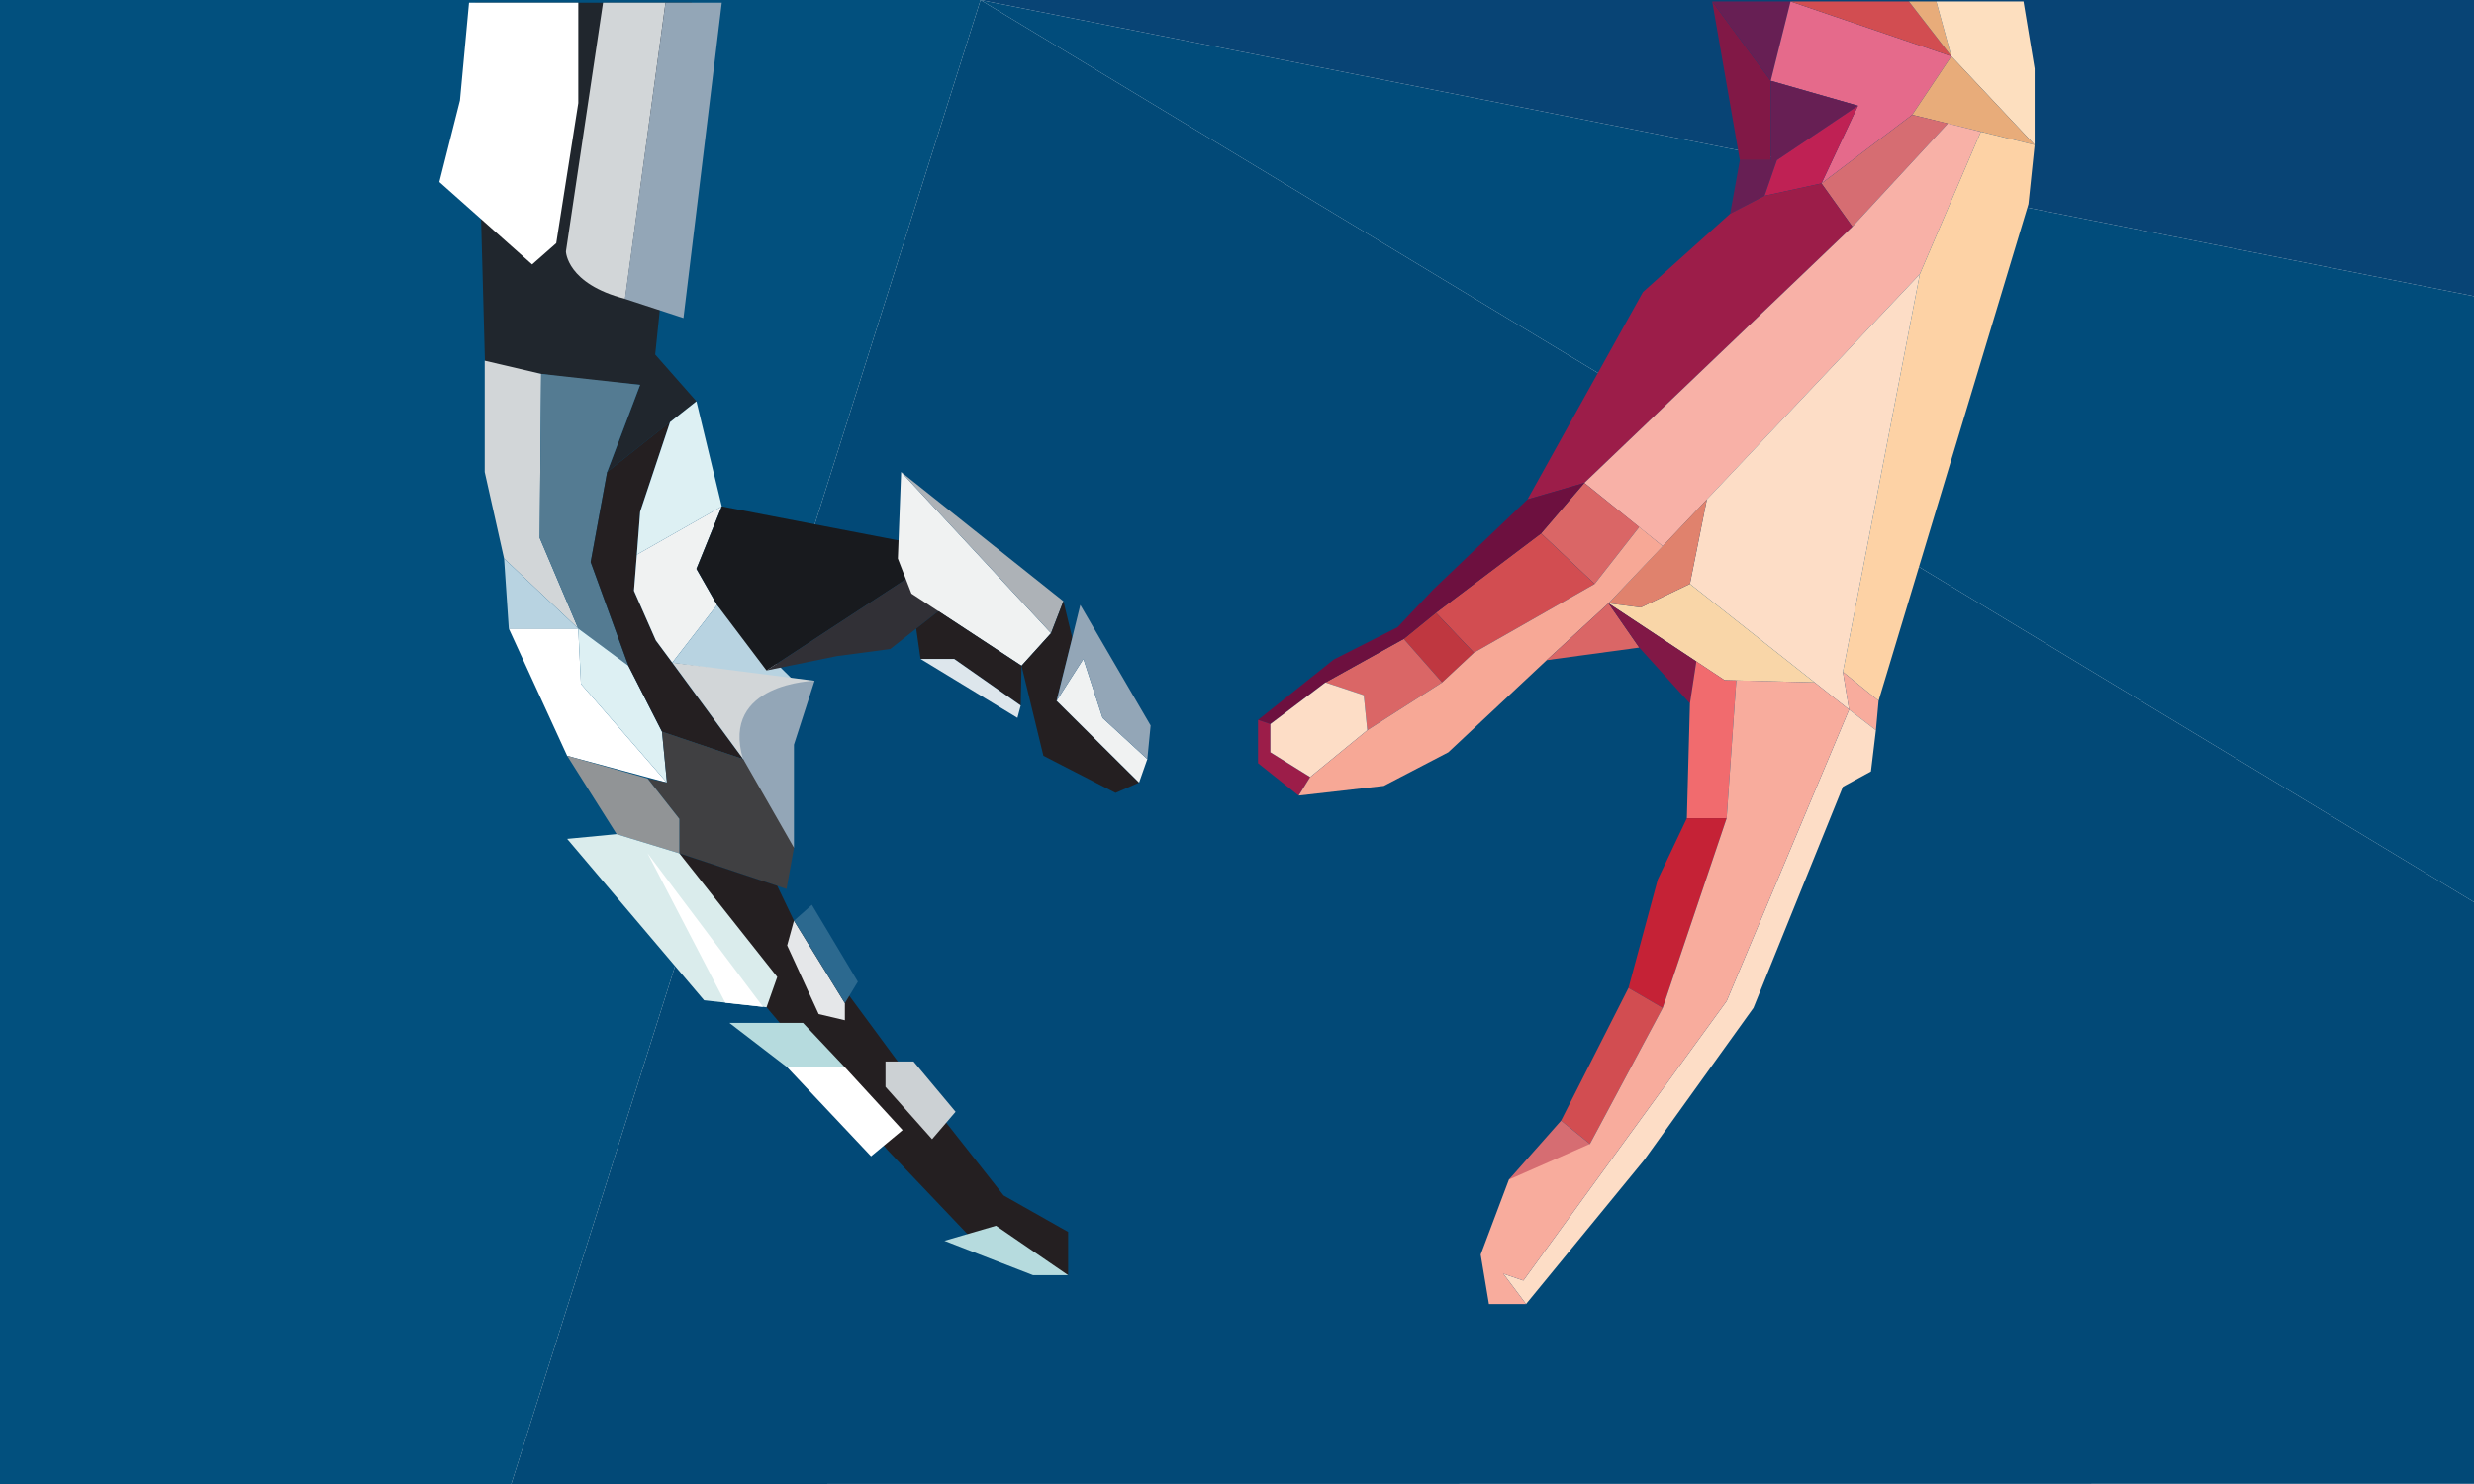
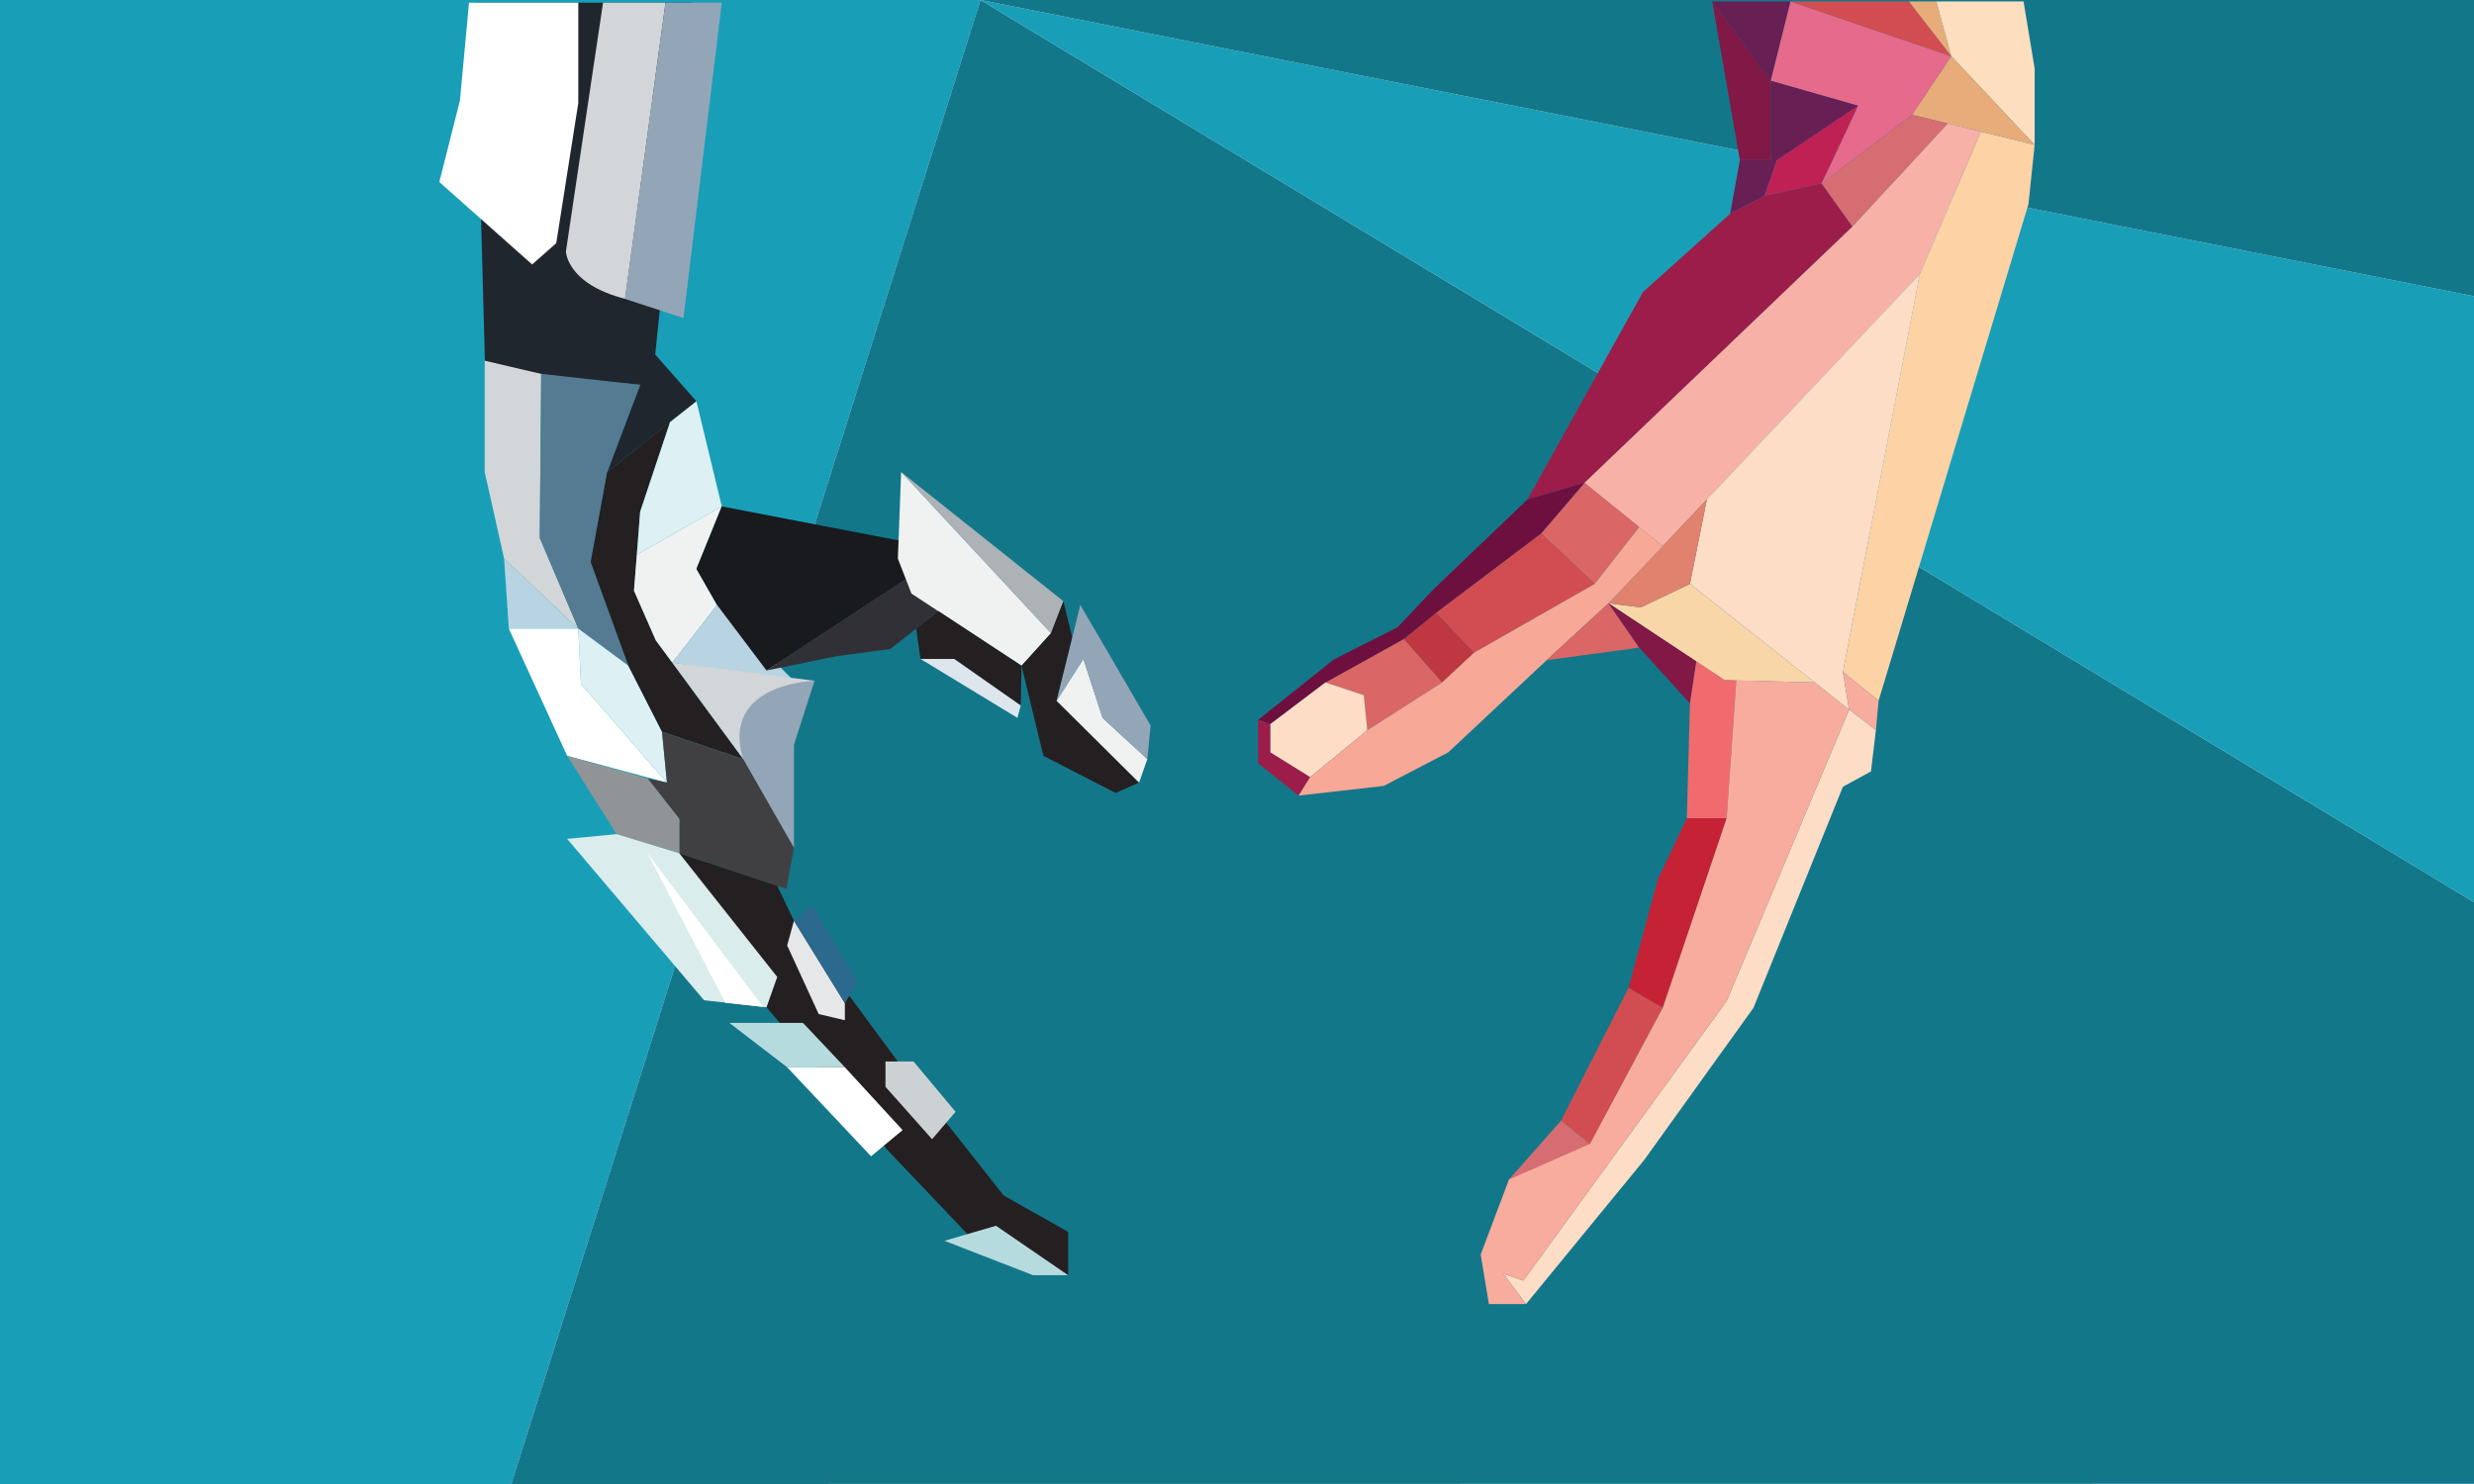
<svg xmlns="http://www.w3.org/2000/svg" version="1.1" id="Слой_1" x="0px" y="0px" viewBox="0 0 1200 720" style="enable-background:new 0 0 1200 720;" xml:space="preserve">
  <style type="text/css">
- 	.st0{fill:#02507E;}
- 	.st1{fill:#024977;}
- 	.st2{fill:#014C7B;}
- 	.st3{fill:#084475;}
- 	.st4{fill:#811846;}
- 	.st5{fill:#671F54;}
- 	.st6{fill:#E56A8B;}
- 	.st7{fill:#D24D51;}
- 	.st8{fill:#E8AC7A;}
- 	.st9{fill:#FDDFBF;}
- 	.st10{fill:#BF2154;}
- 	.st11{fill:#D66D72;}
- 	.st12{fill:#9C1D49;}
- 	.st13{fill:#F8B1A7;}
- 	.st14{fill:#FDD2A5;}
- 	.st15{fill:#FDDDC6;}
- 	.st16{fill:#F8AC9D;}
- 	.st17{fill:#F9D6A8;}
- 	.st18{fill:#E0826D;}
- 	.st19{fill:#DA6666;}
- 	.st20{fill:#BF3740;}
- 	.st21{fill:#6D103F;}
- 	.st22{fill:#F7A896;}
- 	.st23{fill:#F16B6E;}
- 	.st24{fill:#C52236;}
- 	.st25{fill:#20262D;}
- 	.st26{fill:#D2D6D8;}
- 	.st27{fill:#B8D3E1;}
- 	.st28{fill:#547B92;}
- 	.st29{fill:#FFFFFF;}
- 	.st30{fill:#DDF0F3;}
- 	.st31{fill:#241F21;}
- 	.st32{fill:#F0F2F2;}
- 	.st33{fill:#93A6B7;}
- 	.st34{fill:#181A1E;}
- 	.st35{fill:#313036;}
- 	.st36{fill:#404042;}
- 	.st37{fill:#919496;}
- 	.st38{fill:#B6DBDE;}
- 	.st39{fill:#CCD1D4;}
- 	.st40{fill:#E5E7E9;}
- 	.st41{fill:#2C698F;}
- 	.st42{fill:#ADB2B7;}
- 	.st43{fill:#DDE6EC;}
- 	.st44{fill:#DAECEC;}
+ 	.st0{fill:#199EB8;}
+ 	.st1{fill:#13778A;}
+ 	.st2{fill:#811846;}
+ 	.st3{fill:#671F54;}
+ 	.st4{fill:#E56A8B;}
+ 	.st5{fill:#D24D51;}
+ 	.st6{fill:#E8AC7A;}
+ 	.st7{fill:#FDDFBF;}
+ 	.st8{fill:#BF2154;}
+ 	.st9{fill:#D66D72;}
+ 	.st10{fill:#9C1D49;}
+ 	.st11{fill:#F8B1A7;}
+ 	.st12{fill:#FDD2A5;}
+ 	.st13{fill:#FDDDC6;}
+ 	.st14{fill:#F8AC9D;}
+ 	.st15{fill:#F9D6A8;}
+ 	.st16{fill:#E0826D;}
+ 	.st17{fill:#DA6666;}
+ 	.st18{fill:#BF3740;}
+ 	.st19{fill:#6D103F;}
+ 	.st20{fill:#F7A896;}
+ 	.st21{fill:#F16B6E;}
+ 	.st22{fill:#C52236;}
+ 	.st23{fill:#20262D;}
+ 	.st24{fill:#D2D6D8;}
+ 	.st25{fill:#B8D3E1;}
+ 	.st26{fill:#547B92;}
+ 	.st27{fill:#FFFFFF;}
+ 	.st28{fill:#DDF0F3;}
+ 	.st29{fill:#241F21;}
+ 	.st30{fill:#F0F2F2;}
+ 	.st31{fill:#93A6B7;}
+ 	.st32{fill:#181A1E;}
+ 	.st33{fill:#313036;}
+ 	.st34{fill:#404042;}
+ 	.st35{fill:#919496;}
+ 	.st36{fill:#B6DBDE;}
+ 	.st37{fill:#CCD1D4;}
+ 	.st38{fill:#E5E7E9;}
+ 	.st39{fill:#2C698F;}
+ 	.st40{fill:#ADB2B7;}
+ 	.st41{fill:#DDE6EC;}
+ 	.st42{fill:#DAECEC;}
</style>
  <g>
    <polygon class="st0" points="475.6,0 248,720 0,720 0,0  " />
    <polygon class="st1" points="1200,719.9 1200,437.7 475.6,0 248,720  " />
-     <polygon class="st2" points="475.6,0 1200,143.7 1200,437.7  " />
-     <polygon class="st3" points="1200,143.7 1200,0 475.6,0  " />
+     <polygon class="st0" points="475.6,0 1200,143.7 1200,437.7  " />
+     <polygon class="st1" points="1200,143.7 1200,0 475.6,0  " />
    <g>
      <g>
        <g>
-           <polygon class="st4" points="830.5,0.7 843.9,77.7 858.9,77.7 858.9,39.2     " />
-           <polygon class="st5" points="868.5,0.7 858.9,39.2 830.5,0.7     " />
-           <polygon class="st6" points="858.9,39.2 901.2,51.3 883.5,89 927.5,55.7 946.5,27.3 868.5,0.7     " />
-           <polygon class="st7" points="946.5,27.3 925.9,0.7 868.5,0.7     " />
-           <polygon class="st8" points="946.5,27.3 939.2,0.7 925.9,0.7     " />
-           <polygon class="st9" points="939.2,0.7 981.5,0.7 986.9,33.3 986.9,70.3 946.5,27.3     " />
-           <polygon class="st8" points="986.9,70.3 927.5,55.7 946.5,27.3     " />
-           <polygon class="st5" points="839.2,103.7 843.9,77.7 858.9,77.7 858.9,39.2 901.2,51.3 861.9,77.7 855.9,95     " />
-           <polygon class="st10" points="855.9,95 883.5,89 901.2,51.3 861.9,77.7     " />
-           <polygon class="st11" points="883.5,89 898.5,110 944.8,59.9 927.5,55.7     " />
-           <polygon class="st12" points="839.2,103.7 796.9,141.7 740.9,242.3 768.5,234.3 898.5,110 883.5,89 855.9,95     " />
-           <polygon class="st13" points="944.8,59.9 960.8,63.9 931.2,133 806.5,265 768.5,234.3 898.5,110     " />
-           <polygon class="st14" points="986.9,70.3 983.9,99 911.2,340 893.9,326 931.2,133 960.8,63.9     " />
-           <polygon class="st15" points="931.2,133 893.9,326 896.9,344.3 819.7,283.3 827.9,242.3     " />
-           <polygon class="st16" points="896.9,344.3 909.9,354.3 911.2,340 893.9,326     " />
-           <polygon class="st17" points="819.7,283.3 795.9,294.7 780.2,292.7 836.5,330 880.2,331.1     " />
-           <polygon class="st18" points="827.9,242.3 819.7,283.3 795.9,294.7 780.2,292.7     " />
-           <polygon class="st19" points="768.5,234.3 795.1,255.7 773.5,283.3 747.5,258.8     " />
-           <polygon class="st7" points="773.5,283.3 714.9,316.7 696.5,297.3 747.5,258.8     " />
-           <polygon class="st20" points="714.9,316.7 699.5,331.1 680.9,310 696.5,297.3     " />
-           <polygon class="st19" points="699.5,331.1 663.2,354.3 661.5,337.3 642.9,331.1 680.9,310     " />
-           <polygon class="st21" points="740.9,242.3 695.2,286 677.9,304.3 646.9,320 610.2,349.3 616.2,351.3 642.9,331.1 680.9,310       696.5,297.3 747.5,258.8 768.5,234.3     " />
-           <polygon class="st12" points="610.2,349.3 610.2,370.3 629.9,386 635.5,377 616.2,365 616.2,351.3     " />
-           <polygon class="st15" points="635.5,377 663.2,354.3 661.5,337.3 642.9,331.1 616.2,351.3 616.2,365     " />
-           <polygon class="st22" points="629.9,386 671.2,381.3 702.5,365 750.2,320.3 780.2,292.7 806.5,265 795.1,255.7 773.5,283.3       714.9,316.7 699.5,331.1 663.2,354.3 635.5,377     " />
-           <polygon class="st19" points="750.2,320.3 795.1,314.2 780.2,292.7     " />
-           <polygon class="st4" points="822.8,320.9 819.7,341.3 795.1,314.2 780.2,292.7     " />
-           <polygon class="st23" points="819.7,341.3 818.2,397 837.5,397 842.2,330.1 836.5,330 822.8,320.9     " />
-           <polygon class="st24" points="818.2,397 804.1,426.7 789.9,479.3 806.5,489 837.5,397     " />
-           <polygon class="st7" points="789.9,479.3 757.2,543.7 771.2,555 806.5,489     " />
-           <polygon class="st11" points="757.2,543.7 731.9,572.3 744.5,582 771.2,555     " />
-           <polygon class="st15" points="909.9,354.3 907.5,374.3 893.9,381.7 850.5,489 797.5,562.8 740.2,632.7 729.2,618 738.9,621.3       837.5,485.7 896.9,344.3     " />
-           <polygon class="st16" points="731.9,572.3 718.2,608.7 722.2,632.7 740.2,632.7 729.2,618 729.2,618 738.9,621.3 837.5,485.7       896.9,344.3 880.2,331.1 842.2,330.1 837.5,397 806.5,489 771.2,555     " />
+           <polygon class="st2" points="830.5,0.7 843.9,77.7 858.9,77.7 858.9,39.2     " />
+           <polygon class="st3" points="868.5,0.7 858.9,39.2 830.5,0.7     " />
+           <polygon class="st4" points="858.9,39.2 901.2,51.3 883.5,89 927.5,55.7 946.5,27.3 868.5,0.7     " />
+           <polygon class="st5" points="946.5,27.3 925.9,0.7 868.5,0.7     " />
+           <polygon class="st6" points="946.5,27.3 939.2,0.7 925.9,0.7     " />
+           <polygon class="st7" points="939.2,0.7 981.5,0.7 986.9,33.3 986.9,70.3 946.5,27.3     " />
+           <polygon class="st6" points="986.9,70.3 927.5,55.7 946.5,27.3     " />
+           <polygon class="st3" points="839.2,103.7 843.9,77.7 858.9,77.7 858.9,39.2 901.2,51.3 861.9,77.7 855.9,95     " />
+           <polygon class="st8" points="855.9,95 883.5,89 901.2,51.3 861.9,77.7     " />
+           <polygon class="st9" points="883.5,89 898.5,110 944.8,59.9 927.5,55.7     " />
+           <polygon class="st10" points="839.2,103.7 796.9,141.7 740.9,242.3 768.5,234.3 898.5,110 883.5,89 855.9,95     " />
+           <polygon class="st11" points="944.8,59.9 960.8,63.9 931.2,133 806.5,265 768.5,234.3 898.5,110     " />
+           <polygon class="st12" points="986.9,70.3 983.9,99 911.2,340 893.9,326 931.2,133 960.8,63.9     " />
+           <polygon class="st13" points="931.2,133 893.9,326 896.9,344.3 819.7,283.3 827.9,242.3     " />
+           <polygon class="st14" points="896.9,344.3 909.9,354.3 911.2,340 893.9,326     " />
+           <polygon class="st15" points="819.7,283.3 795.9,294.7 780.2,292.7 836.5,330 880.2,331.1     " />
+           <polygon class="st16" points="827.9,242.3 819.7,283.3 795.9,294.7 780.2,292.7     " />
+           <polygon class="st17" points="768.5,234.3 795.1,255.7 773.5,283.3 747.5,258.8     " />
+           <polygon class="st5" points="773.5,283.3 714.9,316.7 696.5,297.3 747.5,258.8     " />
+           <polygon class="st18" points="714.9,316.7 699.5,331.1 680.9,310 696.5,297.3     " />
+           <polygon class="st17" points="699.5,331.1 663.2,354.3 661.5,337.3 642.9,331.1 680.9,310     " />
+           <polygon class="st19" points="740.9,242.3 695.2,286 677.9,304.3 646.9,320 610.2,349.3 616.2,351.3 642.9,331.1 680.9,310       696.5,297.3 747.5,258.8 768.5,234.3     " />
+           <polygon class="st10" points="610.2,349.3 610.2,370.3 629.9,386 635.5,377 616.2,365 616.2,351.3     " />
+           <polygon class="st13" points="635.5,377 663.2,354.3 661.5,337.3 642.9,331.1 616.2,351.3 616.2,365     " />
+           <polygon class="st20" points="629.9,386 671.2,381.3 702.5,365 750.2,320.3 780.2,292.7 806.5,265 795.1,255.7 773.5,283.3       714.9,316.7 699.5,331.1 663.2,354.3 635.5,377     " />
+           <polygon class="st17" points="750.2,320.3 795.1,314.2 780.2,292.7     " />
+           <polygon class="st2" points="822.8,320.9 819.7,341.3 795.1,314.2 780.2,292.7     " />
+           <polygon class="st21" points="819.7,341.3 818.2,397 837.5,397 842.2,330.1 836.5,330 822.8,320.9     " />
+           <polygon class="st22" points="818.2,397 804.1,426.7 789.9,479.3 806.5,489 837.5,397     " />
+           <polygon class="st5" points="789.9,479.3 757.2,543.7 771.2,555 806.5,489     " />
+           <polygon class="st9" points="757.2,543.7 731.9,572.3 744.5,582 771.2,555     " />
+           <polygon class="st13" points="909.9,354.3 907.5,374.3 893.9,381.7 850.5,489 797.5,562.8 740.2,632.7 729.2,618 738.9,621.3       837.5,485.7 896.9,344.3     " />
+           <polygon class="st14" points="731.9,572.3 718.2,608.7 722.2,632.7 740.2,632.7 729.2,618 729.2,618 738.9,621.3 837.5,485.7       896.9,344.3 880.2,331.1 842.2,330.1 837.5,397 806.5,489 771.2,555     " />
        </g>
        <g>
-           <path class="st25" d="M294.5,229l43.3-34.3l-20-22.7L335.5,1.3h-105l4.7,173.7c0,0,0,5,75.3,11.7L294.5,229z" />
-           <polygon class="st26" points="235.1,175 235.1,229 244.5,271 280.5,305 261.8,261 262.5,181.4     " />
-           <polygon class="st27" points="244.5,271 246.8,305 280.5,305     " />
-           <polygon class="st28" points="262.5,181.4 310.5,186.7 294.5,229 286.5,272.7 304.8,323 280.5,305 261.8,261     " />
-           <polygon class="st29" points="246.8,305 275.1,366.7 323.5,379.7 281.8,331.8 280.5,305     " />
-           <polygon class="st30" points="323.5,379.7 321.1,355 304.8,323 280.5,305 281.8,331.8     " />
-           <polygon class="st31" points="360.5,368.3 321.1,355 304.8,323 286.5,272.7 294.5,229 325,204.8 310.5,248.3 307.5,286.6       318.1,310.7     " />
-           <polygon class="st30" points="337.8,194.7 350.1,245.7 308.9,269.1 310.5,248.3 325,204.8     " />
-           <polygon class="st32" points="350.1,245.7 337.8,276 347.8,293.5 326.1,321.5 318.1,310.7 307.5,286.6 308.9,269.1     " />
-           <polygon class="st27" points="347.8,293.5 385.1,330.3 326.1,321.5     " />
-           <polygon class="st26" points="326.1,321.5 395.1,330.3 360.5,368.3     " />
-           <path class="st33" d="M395.1,330.3l-10,31v50c0,0-13.7-6-24.7-43S395.1,330.3,395.1,330.3z" />
-           <polygon class="st34" points="350.1,245.7 460.8,267 371.8,325.3 347.8,293.5 337.8,276     " />
-           <polygon class="st35" points="371.8,325.3 406.1,318.3 431.8,314.9 457.1,295 440,280.6     " />
-           <polygon class="st36" points="385.1,411.3 381.5,431.3 329.5,414 329.5,397.3 314.1,377.7 323.5,379.7 321.1,355 360.5,368.3           " />
-           <polygon class="st37" points="275.1,366.7 299.1,404.7 329.5,414 329.5,397.3 314.1,377.7     " />
-           <polygon class="st31" points="329.5,414 377,429.8 385.1,446.7 434.5,513.7 486.8,580 518.1,597.7 518.1,618.7 469.5,599       430.5,558 371.8,488.7     " />
-           <polygon class="st38" points="353.8,496.3 389.5,496.3 409.8,517.8 381.8,517.8     " />
-           <polygon class="st29" points="381.8,517.8 422.5,561 437.8,548.3 409.8,517.8     " />
-           <polygon class="st39" points="429.5,515 429.5,527.3 452.1,552.7 463.5,539.4 443.1,515     " />
-           <polygon class="st40" points="409.8,495 397.1,492 381.8,458.7 385.1,446.7 409.8,486.7     " />
-           <polygon class="st41" points="385.1,446.7 393.8,439 416.1,476.3 409.8,486.7     " />
-           <polygon class="st38" points="458.1,602 483.1,594.7 518.1,618.7 501.1,618.7     " />
-           <polygon class="st32" points="437.1,229 435.5,271 442.1,288 495.5,323 509.8,307.2     " />
-           <polygon class="st42" points="437.1,229 515.8,291.7 509.8,307.2     " />
-           <polygon class="st31" points="444.4,305 446.5,319.7 462.8,319.7 495.1,342.3 495.5,323 455.2,296.5     " />
-           <polygon class="st43" points="446.5,319.7 493.5,348.3 495.1,342.3 462.8,319.7     " />
-           <polygon class="st31" points="515.8,291.7 520.1,309.4 512.5,340 552.5,379.7 541.1,384.7 506.1,366.7 495.5,323 509.8,307.2           " />
-           <polygon class="st32" points="552.5,379.7 556.5,368.3 534.8,348.3 525.5,319.7 512.5,340     " />
-           <polygon class="st33" points="512.5,340 525.5,319.7 534.8,348.3 556.5,368.3 558.1,352 524,293.5 520.1,309.4     " />
-           <polygon class="st29" points="227.5,1.3 223.1,48.7 213.1,88.3 258.1,128.3 269.8,118 280.5,50 280.5,1.3     " />
-           <path class="st26" d="M292.5,1.3l-18,120.7c0,0,0.3,15.7,28.7,23L322.8,1.3H292.5z" />
-           <polygon class="st33" points="303.1,145 331.5,154.3 350.1,1.3 322.8,1.3     " />
-           <polygon class="st44" points="299.1,404.7 275.1,407 341.5,485.3 371.8,488.7 377,474 329.5,414     " />
-           <polygon class="st29" points="314.1,414 351.8,486.5 370.1,488.5     " />
+           <path class="st23" d="M294.5,229l43.3-34.3l-20-22.7L335.5,1.3h-105l4.7,173.7c0,0,0,5,75.3,11.7L294.5,229z" />
+           <polygon class="st24" points="235.1,175 235.1,229 244.5,271 280.5,305 261.8,261 262.5,181.4     " />
+           <polygon class="st25" points="244.5,271 246.8,305 280.5,305     " />
+           <polygon class="st26" points="262.5,181.4 310.5,186.7 294.5,229 286.5,272.7 304.8,323 280.5,305 261.8,261     " />
+           <polygon class="st27" points="246.8,305 275.1,366.7 323.5,379.7 281.8,331.8 280.5,305     " />
+           <polygon class="st28" points="323.5,379.7 321.1,355 304.8,323 280.5,305 281.8,331.8     " />
+           <polygon class="st29" points="360.5,368.3 321.1,355 304.8,323 286.5,272.7 294.5,229 325,204.8 310.5,248.3 307.5,286.6       318.1,310.7     " />
+           <polygon class="st28" points="337.8,194.7 350.1,245.7 308.9,269.1 310.5,248.3 325,204.8     " />
+           <polygon class="st30" points="350.1,245.7 337.8,276 347.8,293.5 326.1,321.5 318.1,310.7 307.5,286.6 308.9,269.1     " />
+           <polygon class="st25" points="347.8,293.5 385.1,330.3 326.1,321.5     " />
+           <polygon class="st24" points="326.1,321.5 395.1,330.3 360.5,368.3     " />
+           <path class="st31" d="M395.1,330.3l-10,31v50c0,0-13.7-6-24.7-43S395.1,330.3,395.1,330.3z" />
+           <polygon class="st32" points="350.1,245.7 460.8,267 371.8,325.3 347.8,293.5 337.8,276     " />
+           <polygon class="st33" points="371.8,325.3 406.1,318.3 431.8,314.9 457.1,295 440,280.6     " />
+           <polygon class="st34" points="385.1,411.3 381.5,431.3 329.5,414 329.5,397.3 314.1,377.7 323.5,379.7 321.1,355 360.5,368.3           " />
+           <polygon class="st35" points="275.1,366.7 299.1,404.7 329.5,414 329.5,397.3 314.1,377.7     " />
+           <polygon class="st29" points="329.5,414 377,429.8 385.1,446.7 434.5,513.7 486.8,580 518.1,597.7 518.1,618.7 469.5,599       430.5,558 371.8,488.7     " />
+           <polygon class="st36" points="353.8,496.3 389.5,496.3 409.8,517.8 381.8,517.8     " />
+           <polygon class="st27" points="381.8,517.8 422.5,561 437.8,548.3 409.8,517.8     " />
+           <polygon class="st37" points="429.5,515 429.5,527.3 452.1,552.7 463.5,539.4 443.1,515     " />
+           <polygon class="st38" points="409.8,495 397.1,492 381.8,458.7 385.1,446.7 409.8,486.7     " />
+           <polygon class="st39" points="385.1,446.7 393.8,439 416.1,476.3 409.8,486.7     " />
+           <polygon class="st36" points="458.1,602 483.1,594.7 518.1,618.7 501.1,618.7     " />
+           <polygon class="st30" points="437.1,229 435.5,271 442.1,288 495.5,323 509.8,307.2     " />
+           <polygon class="st40" points="437.1,229 515.8,291.7 509.8,307.2     " />
+           <polygon class="st29" points="444.4,305 446.5,319.7 462.8,319.7 495.1,342.3 495.5,323 455.2,296.5     " />
+           <polygon class="st41" points="446.5,319.7 493.5,348.3 495.1,342.3 462.8,319.7     " />
+           <polygon class="st29" points="515.8,291.7 520.1,309.4 512.5,340 552.5,379.7 541.1,384.7 506.1,366.7 495.5,323 509.8,307.2           " />
+           <polygon class="st30" points="552.5,379.7 556.5,368.3 534.8,348.3 525.5,319.7 512.5,340     " />
+           <polygon class="st31" points="512.5,340 525.5,319.7 534.8,348.3 556.5,368.3 558.1,352 524,293.5 520.1,309.4     " />
+           <polygon class="st27" points="227.5,1.3 223.1,48.7 213.1,88.3 258.1,128.3 269.8,118 280.5,50 280.5,1.3     " />
+           <path class="st24" d="M292.5,1.3l-18,120.7c0,0,0.3,15.7,28.7,23L322.8,1.3H292.5z" />
+           <polygon class="st31" points="303.1,145 331.5,154.3 350.1,1.3 322.8,1.3     " />
+           <polygon class="st42" points="299.1,404.7 275.1,407 341.5,485.3 371.8,488.7 377,474 329.5,414     " />
+           <polygon class="st27" points="314.1,414 351.8,486.5 370.1,488.5     " />
        </g>
      </g>
    </g>
  </g>
</svg>
